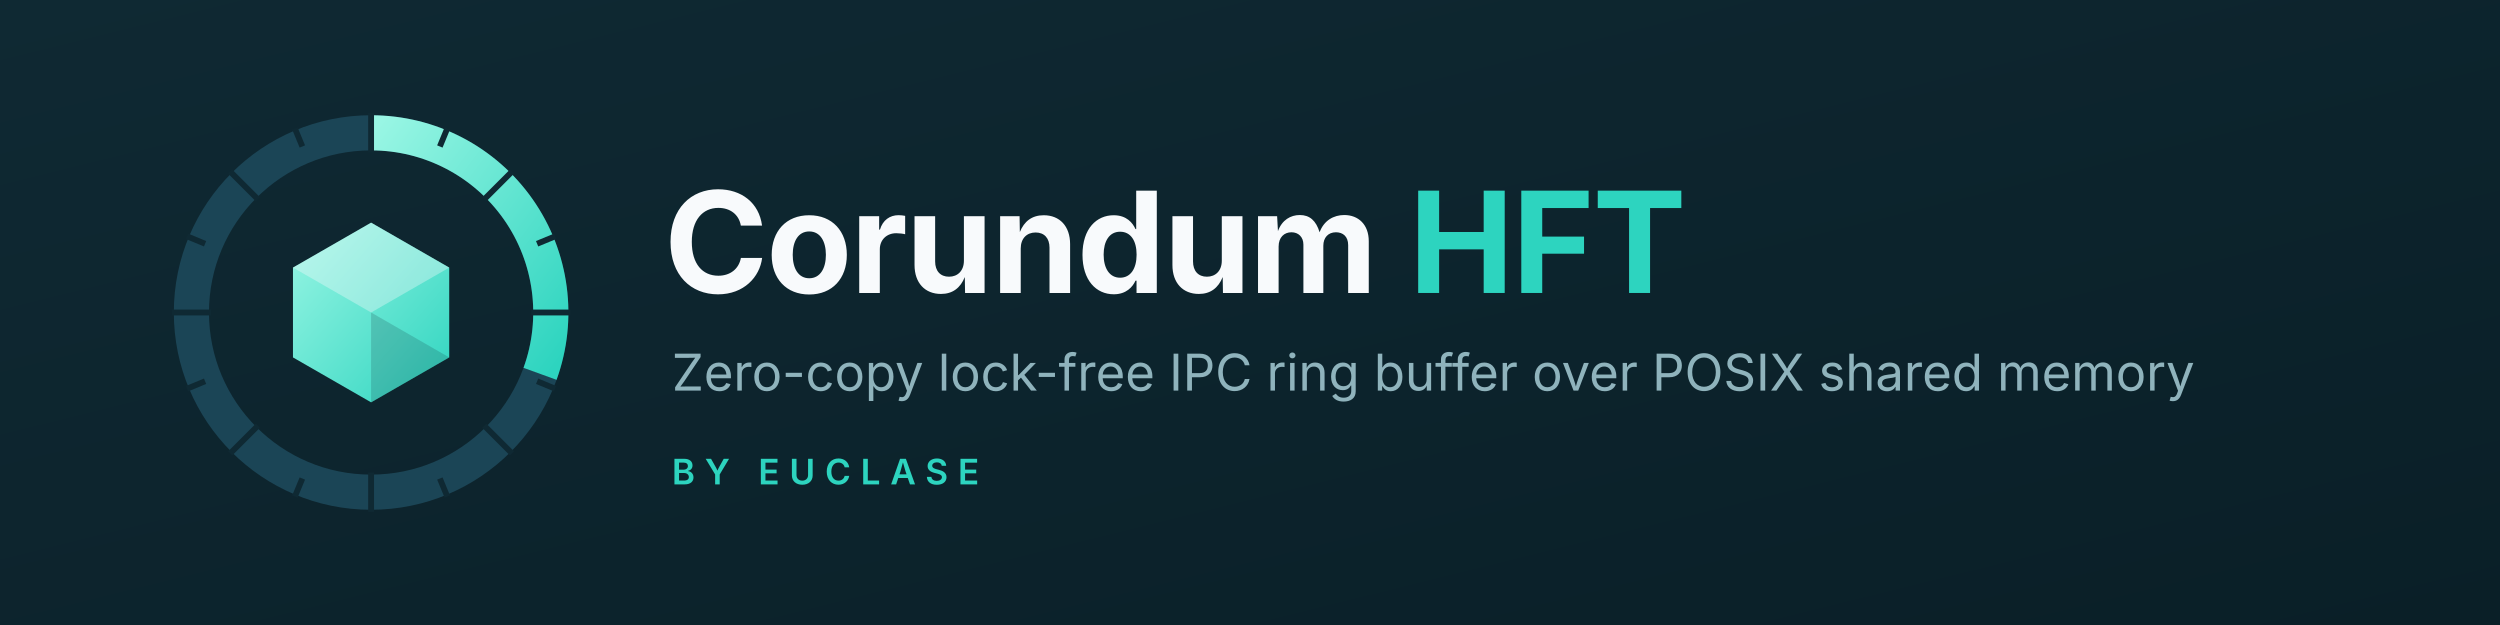
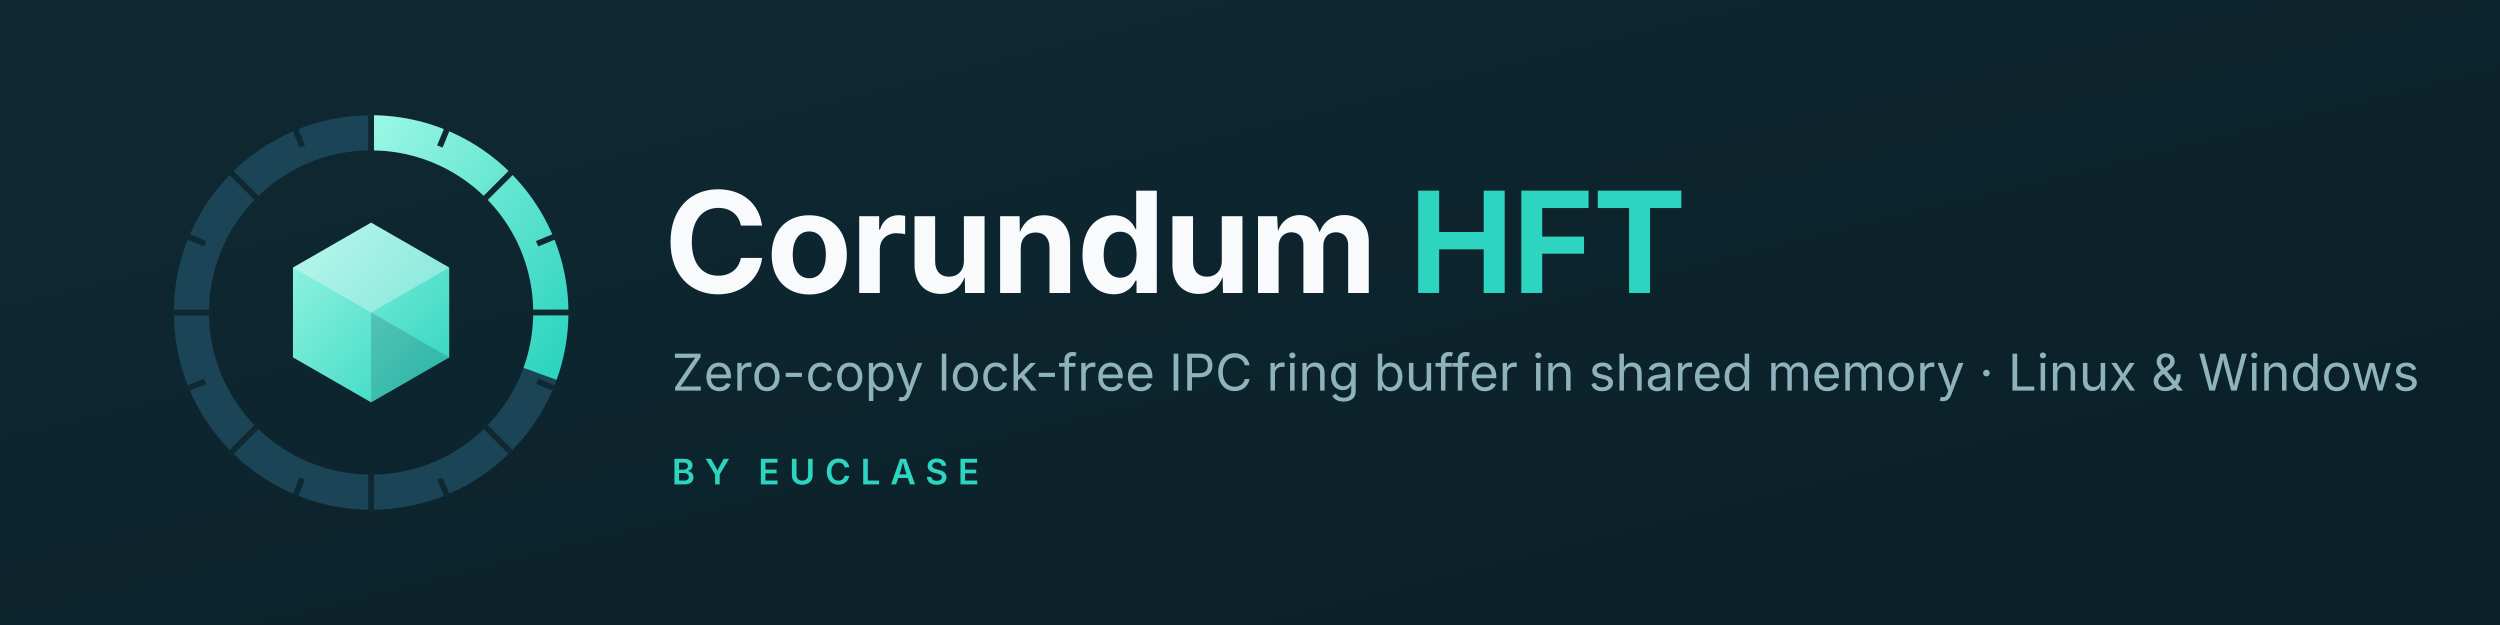
<svg xmlns="http://www.w3.org/2000/svg" width="1280" height="320" viewBox="0 0 1280 320" role="img" aria-label="Corundum HFT by Euclase">
  <defs>
    <linearGradient id="bg" x1="0" y1="0" x2="1" y2="1">
      <stop offset="0" stop-color="#0F2933" />
      <stop offset="1" stop-color="#0A1F27" />
    </linearGradient>
    <linearGradient id="gem" x1="0" y1="0" x2="1" y2="1">
      <stop offset="0" stop-color="#99F6E4" />
      <stop offset="1" stop-color="#2DD4BF" />
    </linearGradient>
  </defs>
  <rect width="1280" height="320" fill="url(#bg)" />
  <g transform="translate(190 160)" fill="none" stroke-width="18">
    <circle r="92" stroke="#1B4556" />
    <path d="M 0 -92 A 92 92 0 0 1 86.5 31.4" stroke="url(#gem)" stroke-linecap="butt" />
    <g stroke="#0F2933" stroke-width="3">
      <line x1="0" y1="-82" x2="0" y2="-102" />
      <line x1="35.2" y1="-85" x2="39" y2="-94.2" />
      <line x1="58" y1="-58" x2="72.1" y2="-72.1" />
      <line x1="85" y1="-35.2" x2="94.2" y2="-39" />
      <line x1="82" y1="0" x2="102" y2="0" />
      <line x1="85" y1="35.2" x2="94.2" y2="39" />
      <line x1="58" y1="58" x2="72.1" y2="72.1" />
      <line x1="35.2" y1="85" x2="39" y2="94.2" />
      <line x1="0" y1="82" x2="0" y2="102" />
      <line x1="-35.2" y1="85" x2="-39" y2="94.2" />
      <line x1="-58" y1="58" x2="-72.1" y2="72.1" />
      <line x1="-85" y1="35.2" x2="-94.2" y2="39" />
      <line x1="-82" y1="0" x2="-102" y2="0" />
      <line x1="-85" y1="-35.2" x2="-94.2" y2="-39" />
      <line x1="-58" y1="-58" x2="-72.1" y2="-72.1" />
      <line x1="-35.2" y1="-85" x2="-39" y2="-94.2" />
    </g>
    <polygon points="0,-46 40,-23 40,23 0,46 -40,23 -40,-23" fill="url(#gem)" stroke="none" />
    <polygon points="0,-46 40,-23 0,0 -40,-23" fill="#F8FAFC" fill-opacity=".35" stroke="none" />
    <polygon points="0,0 40,23 0,46" fill="#0F2933" fill-opacity=".18" stroke="none" />
  </g>
  <g font-family="Segoe UI, Inter, Helvetica, Arial, sans-serif">
    <text x="340" y="150" fill="#F8FAFC" font-size="72" font-weight="700" letter-spacing="-1">Corundum <tspan fill="#2DD4BF">HFT</tspan>
    </text>
-     <text x="344" y="200" fill="#8FB3BC" font-size="26">Zero-copy lock-free IPC ring buffer over POSIX shared memory</text>
+     <text x="344" y="200" fill="#8FB3BC" font-size="26">Zero-copy lock-free IPC ring buffer in shared memory · Linux &amp; Windows</text>
    <text x="344" y="248" fill="#2DD4BF" font-size="18" font-weight="600" letter-spacing="5">BY EUCLASE</text>
  </g>
</svg>
